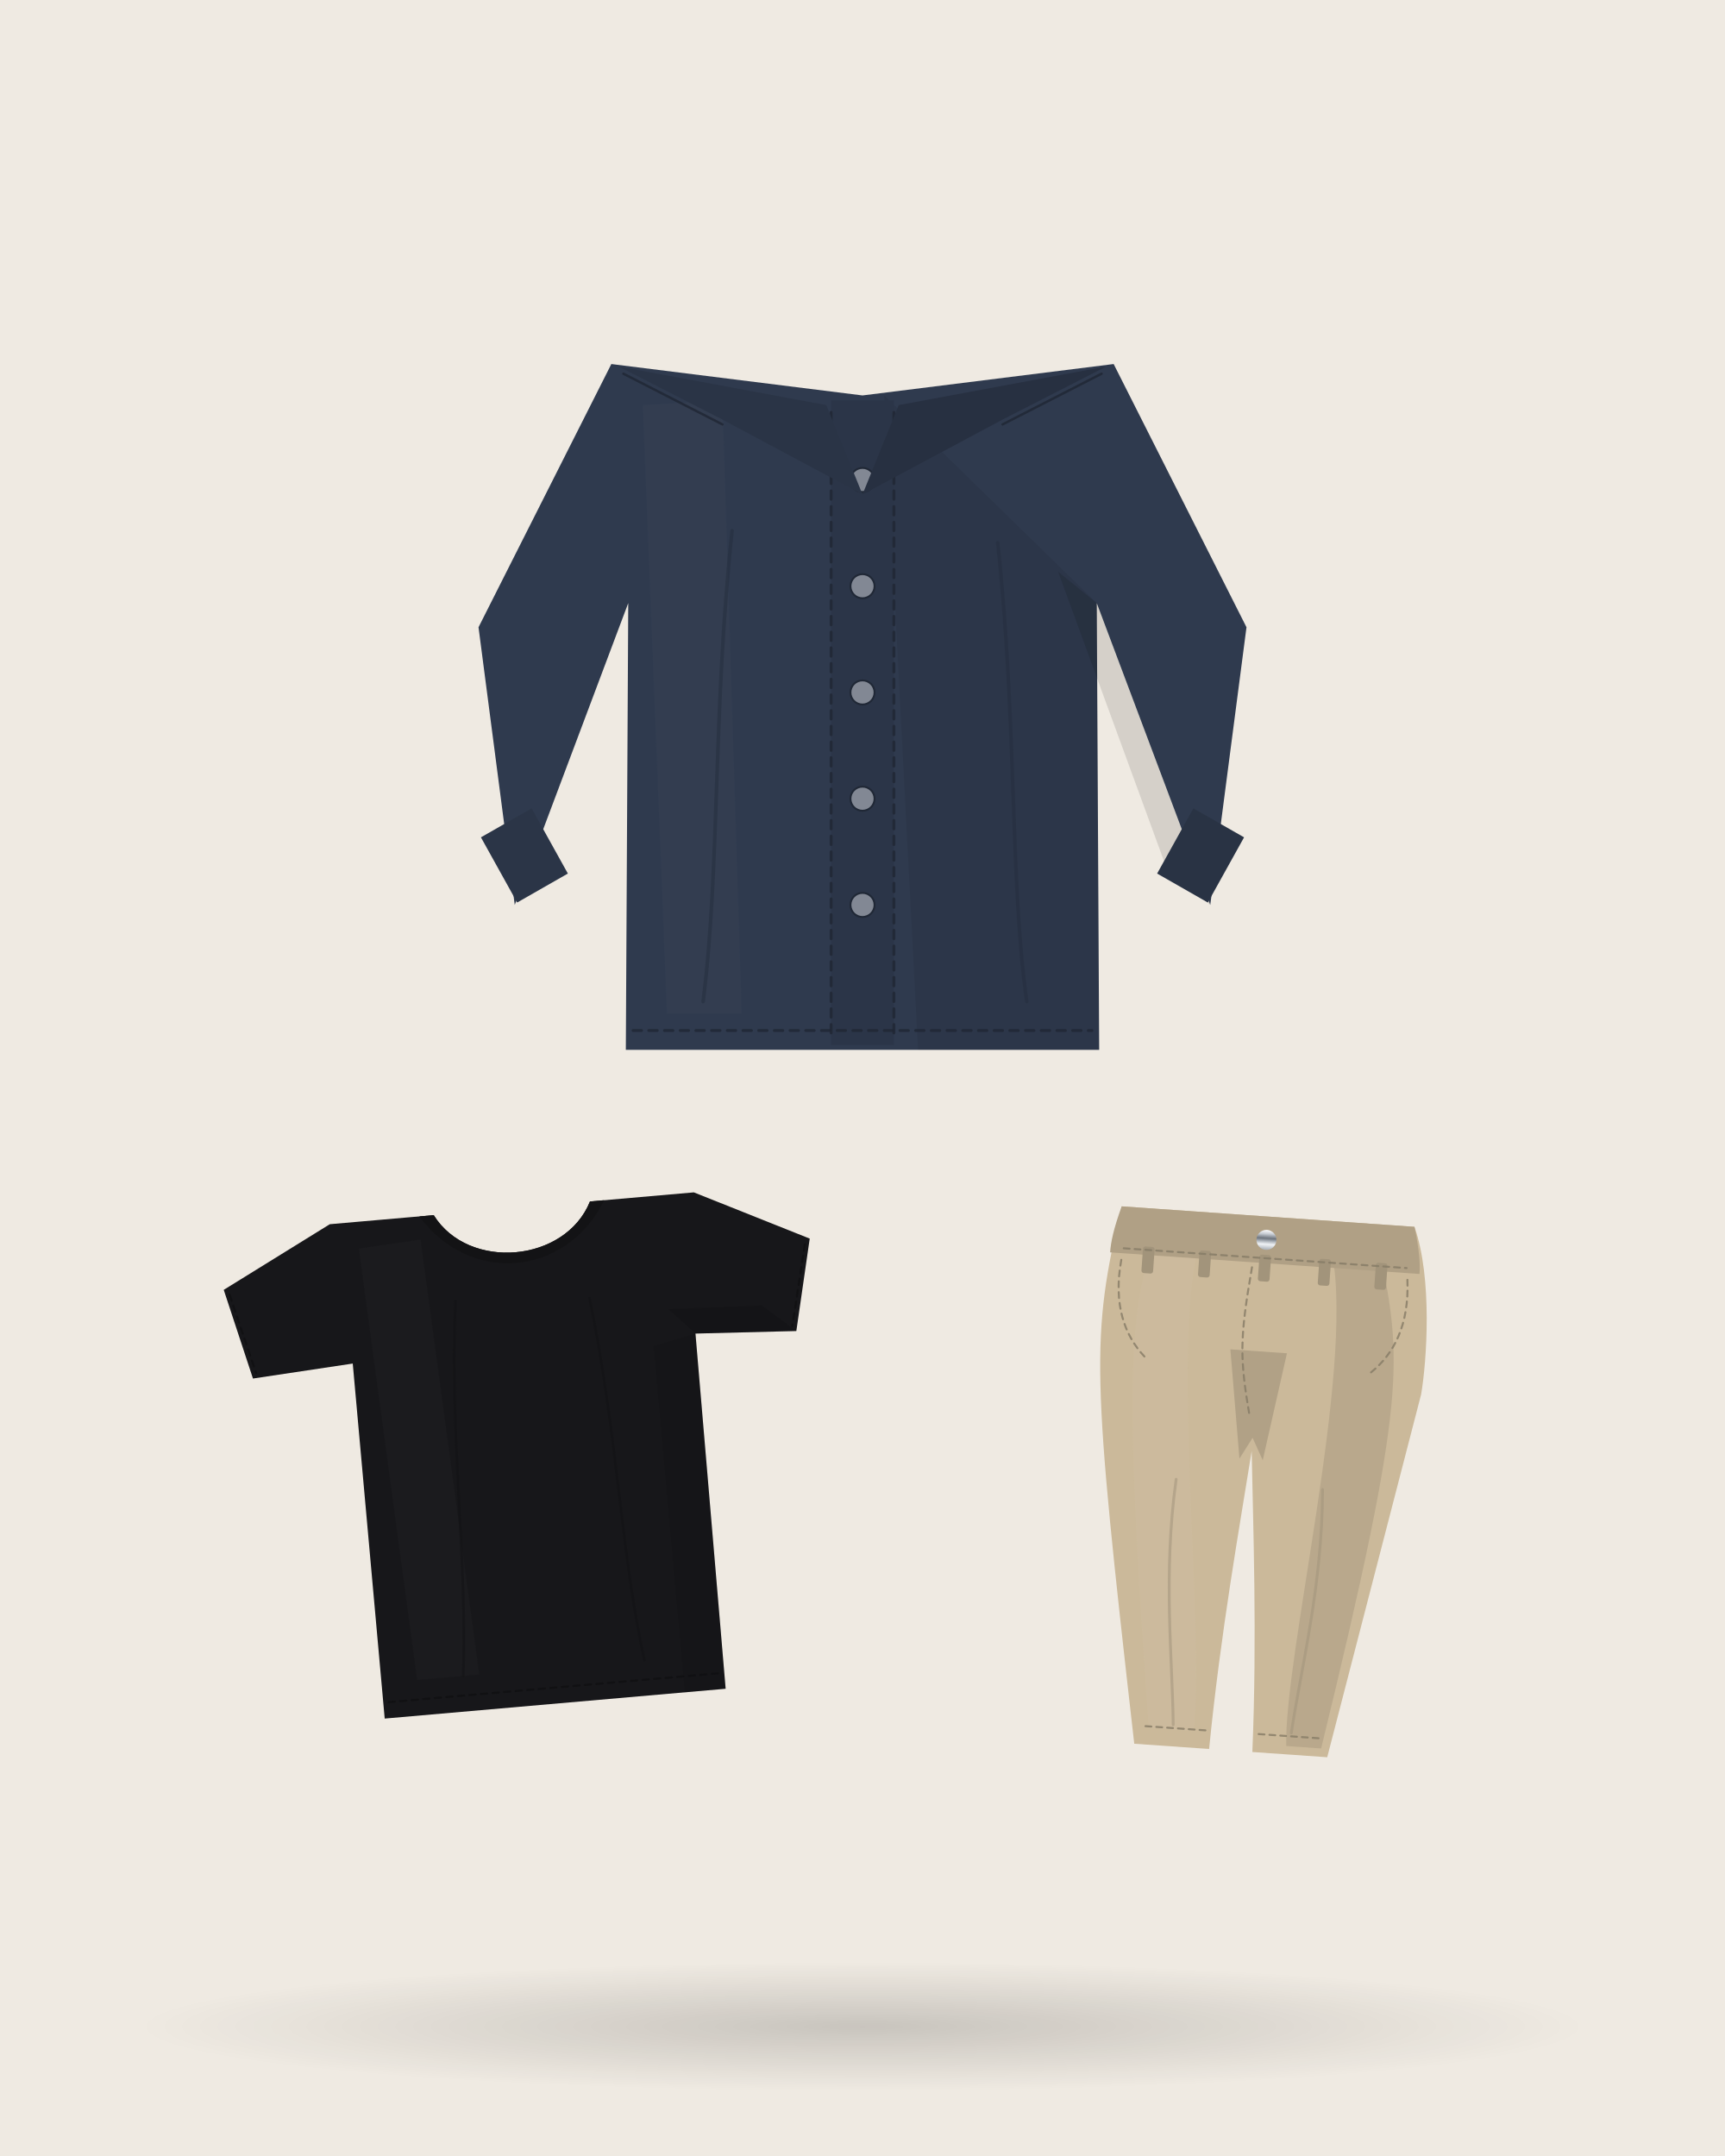
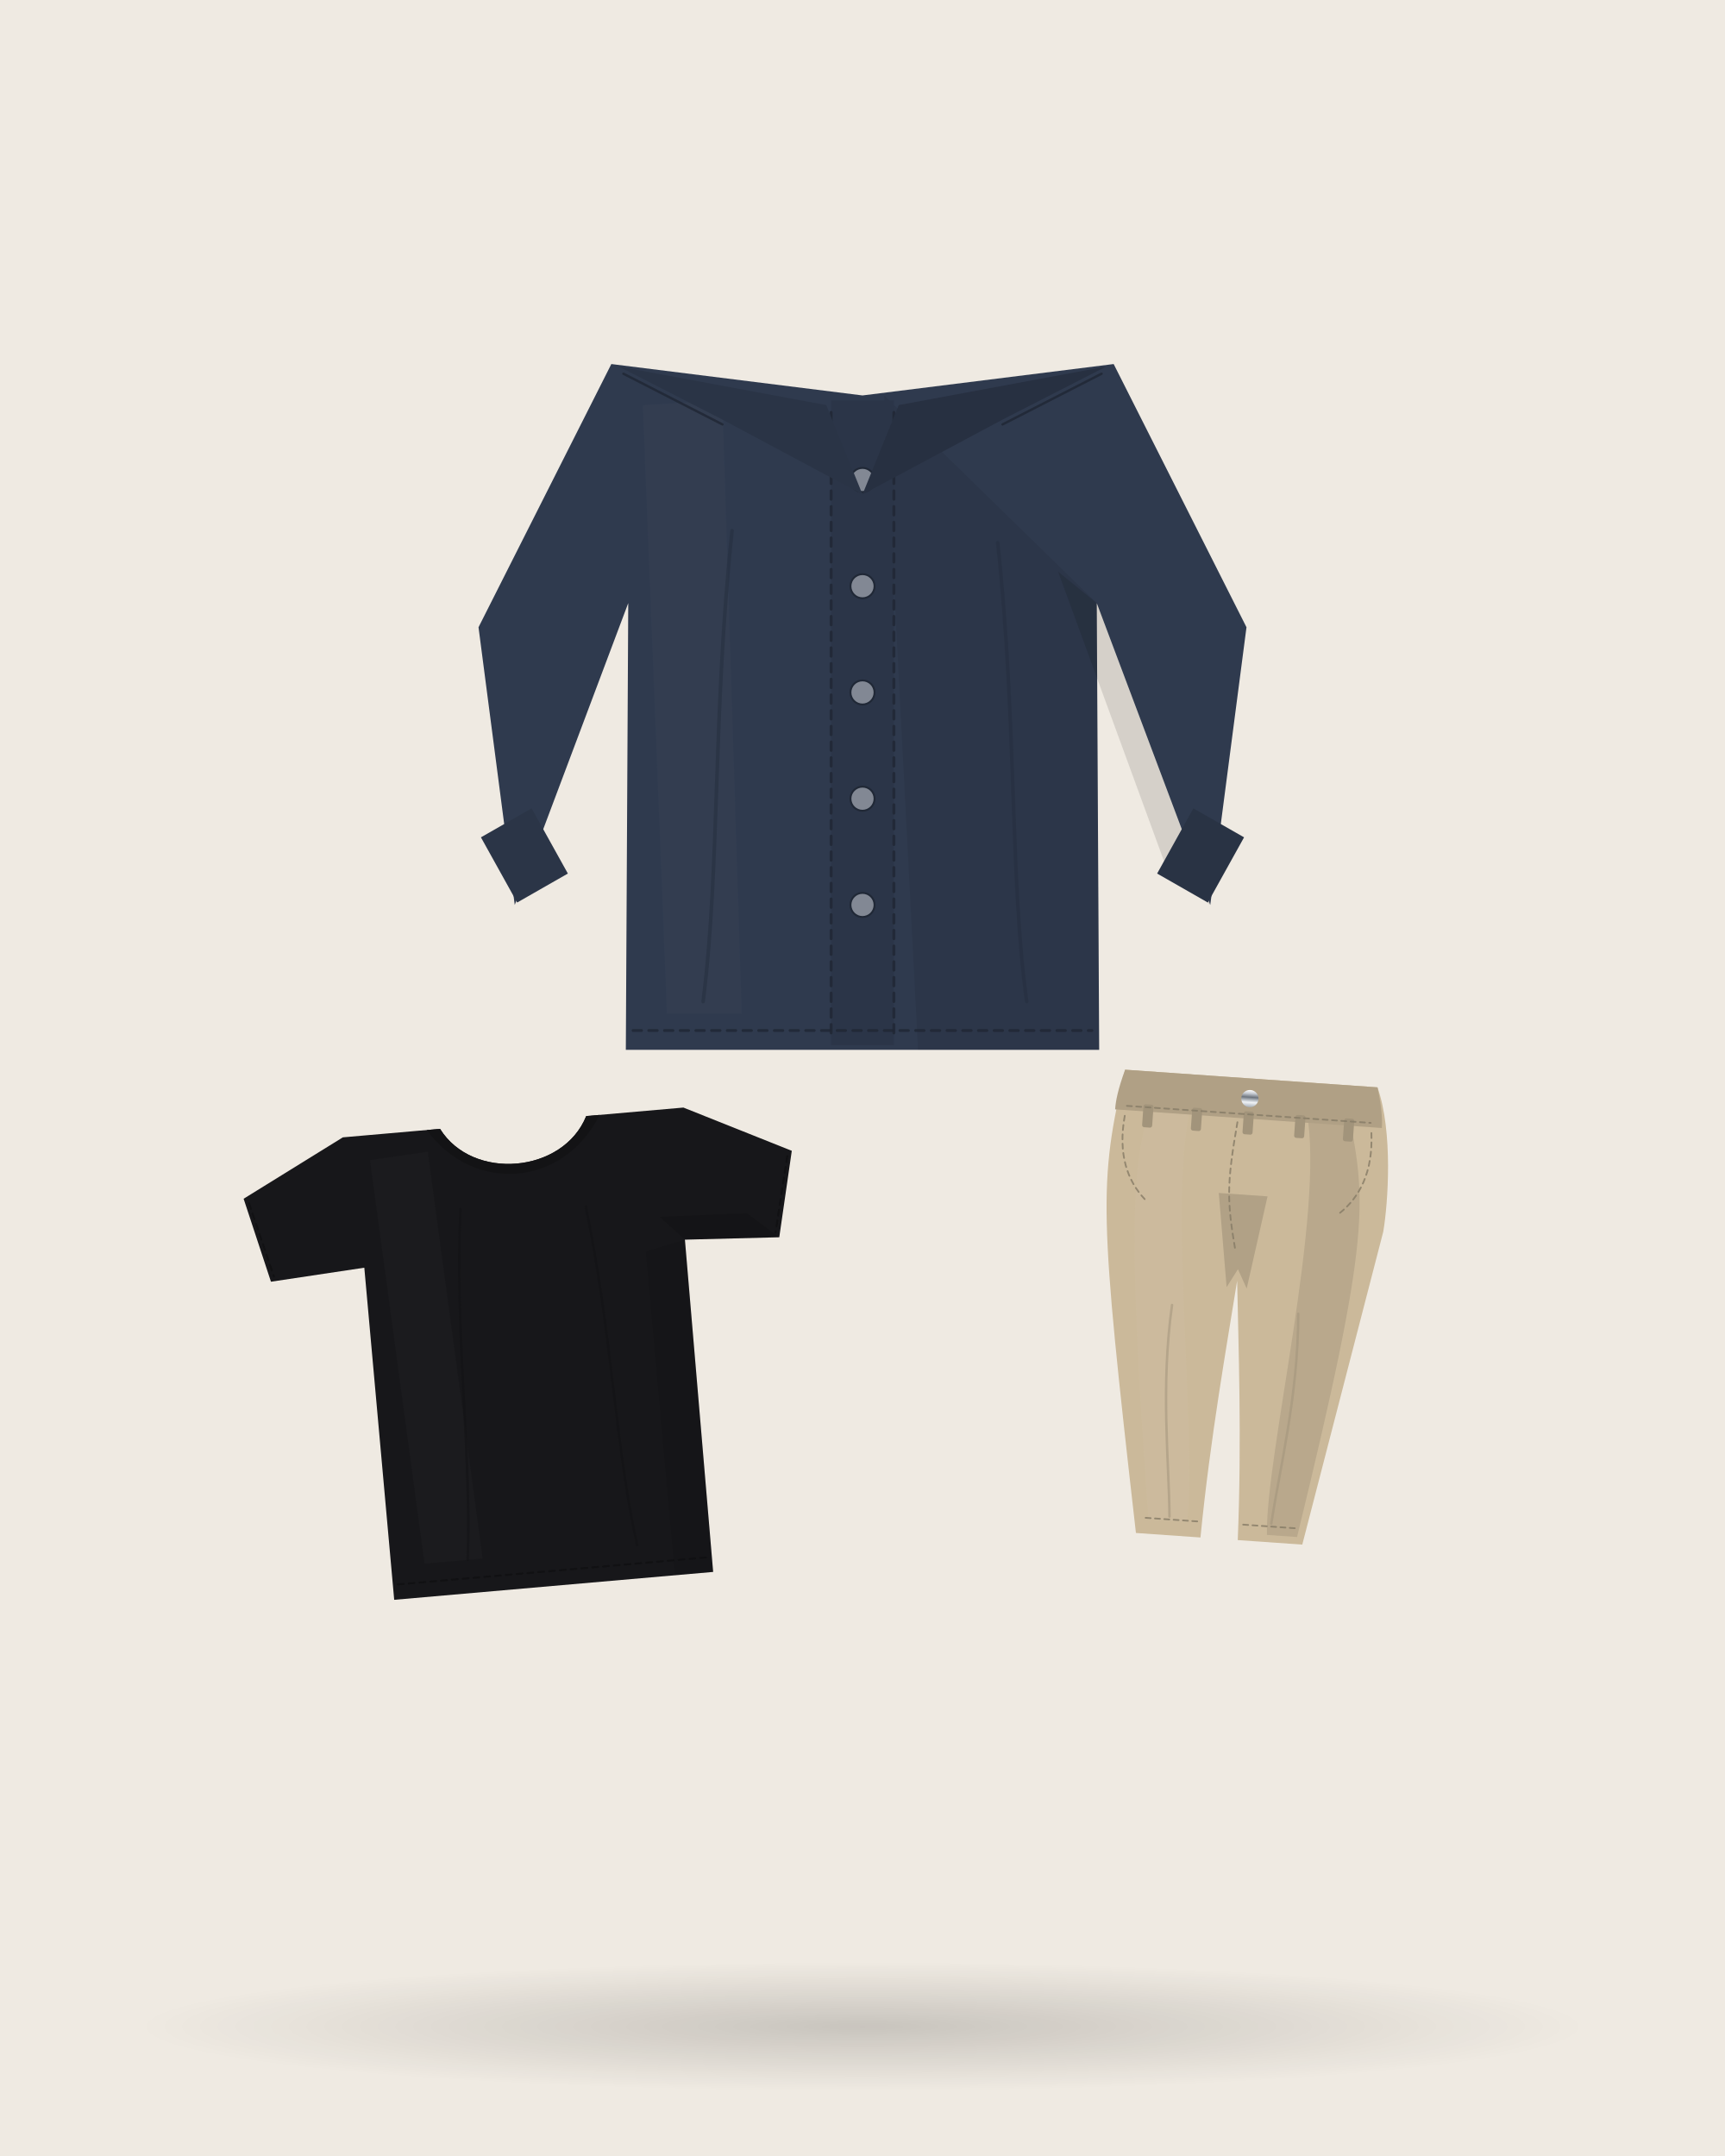
<svg xmlns="http://www.w3.org/2000/svg" viewBox="0 0 1200 1500" width="1200" height="1500" role="img" aria-label="Camisa, camiseta e calça da categoria Roupas">
  <defs>
    <linearGradient id="vidro340" x1="0" y1="0" x2="1" y2="0">
      <stop offset="0" stop-color="#FFFFFF" stop-opacity=".55" />
      <stop offset="0.18" stop-color="#FFFFFF" stop-opacity=".1" />
      <stop offset="0.5" stop-color="#000000" stop-opacity=".08" />
      <stop offset="0.82" stop-color="#FFFFFF" stop-opacity=".22" />
      <stop offset="1" stop-color="#000000" stop-opacity=".12" />
    </linearGradient>
    <linearGradient id="aco340" x1="0" y1="0" x2="0" y2="1">
      <stop offset="0" stop-color="#FDFDFE" />
      <stop offset="0.2" stop-color="#C6CBD2" />
      <stop offset="0.42" stop-color="#6E757E" />
      <stop offset="0.52" stop-color="#9AA1A9" />
      <stop offset="0.72" stop-color="#EFF2F5" />
      <stop offset="1" stop-color="#A8AFB7" />
    </linearGradient>
    <radialGradient id="chao340" cx="50%" cy="50%" r="50%">
      <stop offset="0" stop-color="#000000" stop-opacity=".16" />
      <stop offset="1" stop-color="#000000" stop-opacity="0" />
    </radialGradient>
    <filter id="borra340" x="-30%" y="-30%" width="160%" height="160%">
      <feGaussianBlur stdDeviation="16" />
    </filter>
  </defs>
  <rect width="1200" height="1500" fill="#EFEAE2" />
  <ellipse cx="600" cy="1410" rx="504" ry="45" fill="url(#chao340)" />
  <g transform="translate(600 470) scale(.84)">
    <g>
      <path d="M-208 -258 L-318 -40 L-288 190 L-194 -60 L-196 310 L196 310 L194 -60 L288 190 L318 -40 L208 -258 L0 -232 Z" fill="#2F3A4E" />
      <path d="M194 -60 L288 190 L252 160 L162 -86 Z" fill="#000000" opacity="0.11" />
      <path d="M18 -232 L46 310 L196 310 L194 -60 Z" fill="#000000" opacity="0.07" />
      <path d="M-182 -224 L-162 280 L-100 280 L-116 -228 Z" fill="#757C8A" opacity="0.049" />
      <path d="M-26 -228 L-26 306 L26 306 L26 -228 Z" fill="#2B3548" />
      <path d="M-26 -218 L-26 296" fill="none" stroke="#1F2633" stroke-width="2.4" stroke-linecap="round" stroke-dasharray="7 6" opacity=".8" />
      <path d="M26 -218 L26 296" fill="none" stroke="#1F2633" stroke-width="2.4" stroke-linecap="round" stroke-dasharray="7 6" opacity=".8" />
      <circle cx="0" cy="-162" r="10" fill="#828894" />
      <circle cx="0" cy="-162" r="10" fill="none" stroke="#202836" stroke-width="1.6" />
      <circle cx="0" cy="-74" r="10" fill="#828894" />
      <circle cx="0" cy="-74" r="10" fill="none" stroke="#202836" stroke-width="1.6" />
      <circle cx="0" cy="14" r="10" fill="#828894" />
      <circle cx="0" cy="14" r="10" fill="none" stroke="#202836" stroke-width="1.6" />
      <circle cx="0" cy="102" r="10" fill="#828894" />
      <circle cx="0" cy="102" r="10" fill="none" stroke="#202836" stroke-width="1.6" />
      <circle cx="0" cy="190" r="10" fill="#828894" />
      <circle cx="0" cy="190" r="10" fill="none" stroke="#202836" stroke-width="1.6" />
      <path d="M-202 -256 L-30 -224 L0 -150 L-116 -212 Z" fill="#2A3446" />
      <path d="M202 -256 L30 -224 L0 -150 L116 -212 Z" fill="#273041" />
      <path d="M-198 -250 L-116 -208" fill="none" stroke="#1F2633" stroke-width="2" stroke-linecap="round" opacity=".8" />
      <path d="M198 -250 L116 -208" fill="none" stroke="#1F2633" stroke-width="2" stroke-linecap="round" opacity=".8" />
      <path d="M-316 134 L-286 188 L-244 164 L-274 110 Z" fill="#2B3547" />
      <path d="M316 134 L286 188 L244 164 L274 110 Z" fill="#293344" />
      <path d="M-190 294 L190 294" fill="none" stroke="#1F2633" stroke-width="2.4" stroke-linecap="round" stroke-dasharray="7 6" opacity=".8" />
      <path d="M-108 -120 C-124 30 -118 160 -132 270" fill="none" stroke="#252E3E" stroke-width="3" stroke-linecap="round" opacity=".55" />
      <path d="M112 -110 C128 40 122 170 136 270" fill="none" stroke="#252E3E" stroke-width="3" stroke-linecap="round" opacity=".55" />
    </g>
  </g>
-   <g transform="translate(370 1000) scale(.62) rotate(-5)">
+   <g transform="translate(370 930) scale(.58) rotate(-5)">
    <g>
      <path d="M-205 -258 L-330 -195 L-306 -93 L-193 -100.0 L-192.0 300 L192.0 300 L193 -100.0 L306 -93 L330 -195 L205 -258 L88 -258 C54.56 -192 -54.56 -192 -88 -258 L-205 -258 Z" fill="#17171A" />
      <path d="M193 -100.0 L306 -93 L270 -125 L165 -130.0 Z" fill="#000000" opacity="0.12" />
      <path d="M146.0 300 L192.0 300 L193 -100.0 L145 -90.0 Z" fill="#000000" opacity="0.09" />
      <path d="M-175 -228 L-152.0 260 L-82.0 260 L-105 -232 Z" fill="#656567" opacity="0.047" />
      <path d="M-104 -258 C-54.56 -176 54.56 -176 104 -258 L88 -258 C54.56 -192 -54.56 -192 -88 -258 Z" fill="#131315" />
      <path d="M-324 -189 L-302 -99" fill="none" stroke="#0F0F11" stroke-width="2.4" stroke-linecap="round" stroke-dasharray="7 6" opacity=".8" />
      <path d="M324 -189 L302 -99" fill="none" stroke="#0F0F11" stroke-width="2.4" stroke-linecap="round" stroke-dasharray="7 6" opacity=".8" />
      <path d="M-186.0 282 L186.0 282" fill="none" stroke="#0F0F11" stroke-width="2.4" stroke-linecap="round" stroke-dasharray="7 6" opacity=".8" />
      <path d="M-72 -160 C-92 -10 -84 130 -100 260" fill="none" stroke="#121214" stroke-width="3" stroke-linecap="round" opacity=".55" />
      <path d="M78 -150 C96 0 88 140 104 260" fill="none" stroke="#121214" stroke-width="3" stroke-linecap="round" opacity=".55" />
    </g>
  </g>
-   <g transform="translate(870 1020) scale(.58) rotate(4)">
+   <g transform="translate(860 900) scale(.5) rotate(4)">
    <g>
      <path d="M-176 -300 L176 -300 C202 -240 202 -140 198 -100 L116 342 L26 342 C22 202 8 72 0 -18 C-8 72 -22 202 -26 342 L-116 342 C-198 -100 -202 -140 -176 -300 Z" fill="#CBB99A" />
      <path d="M36 332 L108 332 C182 -100 172 -140 136 -270 L80 -260 C116 -120 56 222 66 332 Z" fill="#000000" opacity="0.09" />
      <path d="M-100 322 C-162 -110 -156 -180 -134 -266 L-80 -260 C-106 -140 -40 202 -46 322 Z" fill="#DCD0BC" opacity="0.076" />
      <path d="M-34 -138 L34 -138 L14 -8 L0 -34 L-14 -8 Z" fill="#000000" opacity="0.13" />
      <path d="M-176 -300 L176 -300 C184 -272 186 -256 186 -244 L-186 -244 C-186 -256 -184 -272 -176 -300 Z" fill="#B0A085" />
      <rect x="-147" y="-254" width="14" height="32" rx="3" fill="#A2947B" />
      <rect x="-79" y="-254" width="14" height="32" rx="3" fill="#A2947B" />
      <rect x="-7" y="-254" width="14" height="32" rx="3" fill="#A2947B" />
      <rect x="65" y="-254" width="14" height="32" rx="3" fill="#A2947B" />
      <rect x="133" y="-254" width="14" height="32" rx="3" fill="#A2947B" />
      <circle cx="0" cy="-272" r="12" fill="url(#aco340)" />
      <path d="M-170 -250 L170 -250" fill="none" stroke="#857A65" stroke-width="2.4" stroke-linecap="round" stroke-dasharray="7 6" opacity=".8" />
      <path d="M-15 -238 C-24 -150 -22 -128 -5 -58" fill="none" stroke="#857A65" stroke-width="2.4" stroke-linecap="round" stroke-dasharray="7 6" opacity=".8" />
      <path d="M-172 -236 C-178 -182 -162 -146 -136 -122" fill="none" stroke="#857A65" stroke-width="2.4" stroke-linecap="round" stroke-dasharray="7 6" opacity=".8" />
      <path d="M172 -236 C178 -182 162 -146 136 -122" fill="none" stroke="#857A65" stroke-width="2.4" stroke-linecap="round" stroke-dasharray="7 6" opacity=".8" />
      <path d="M-88 22 C-96 136.8 -77.0 239.4 -71.0 316" fill="none" stroke="#A2947B" stroke-width="3.4" stroke-linecap="round" opacity=".55" />
      <path d="M-32 320 L-108 320" fill="none" stroke="#857A65" stroke-width="2.4" stroke-linecap="round" stroke-dasharray="7 6" opacity=".8" />
      <path d="M88 22 C96 136.8 77.0 239.4 71.0 316" fill="none" stroke="#A2947B" stroke-width="3.4" stroke-linecap="round" opacity=".55" />
      <path d="M32 320 L108 320" fill="none" stroke="#857A65" stroke-width="2.4" stroke-linecap="round" stroke-dasharray="7 6" opacity=".8" />
    </g>
  </g>
</svg>
